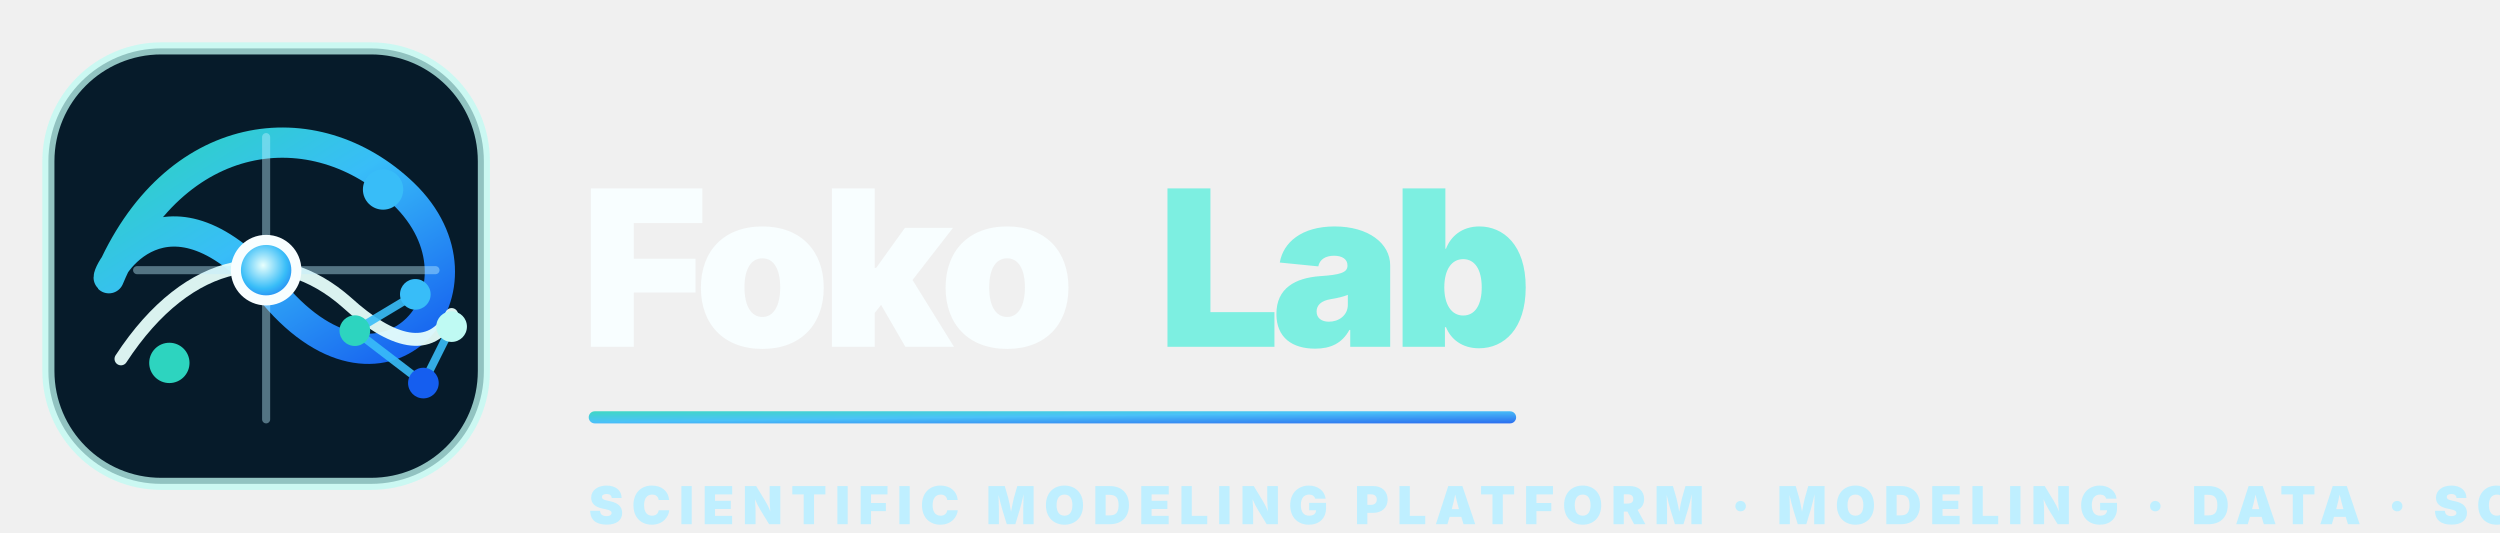
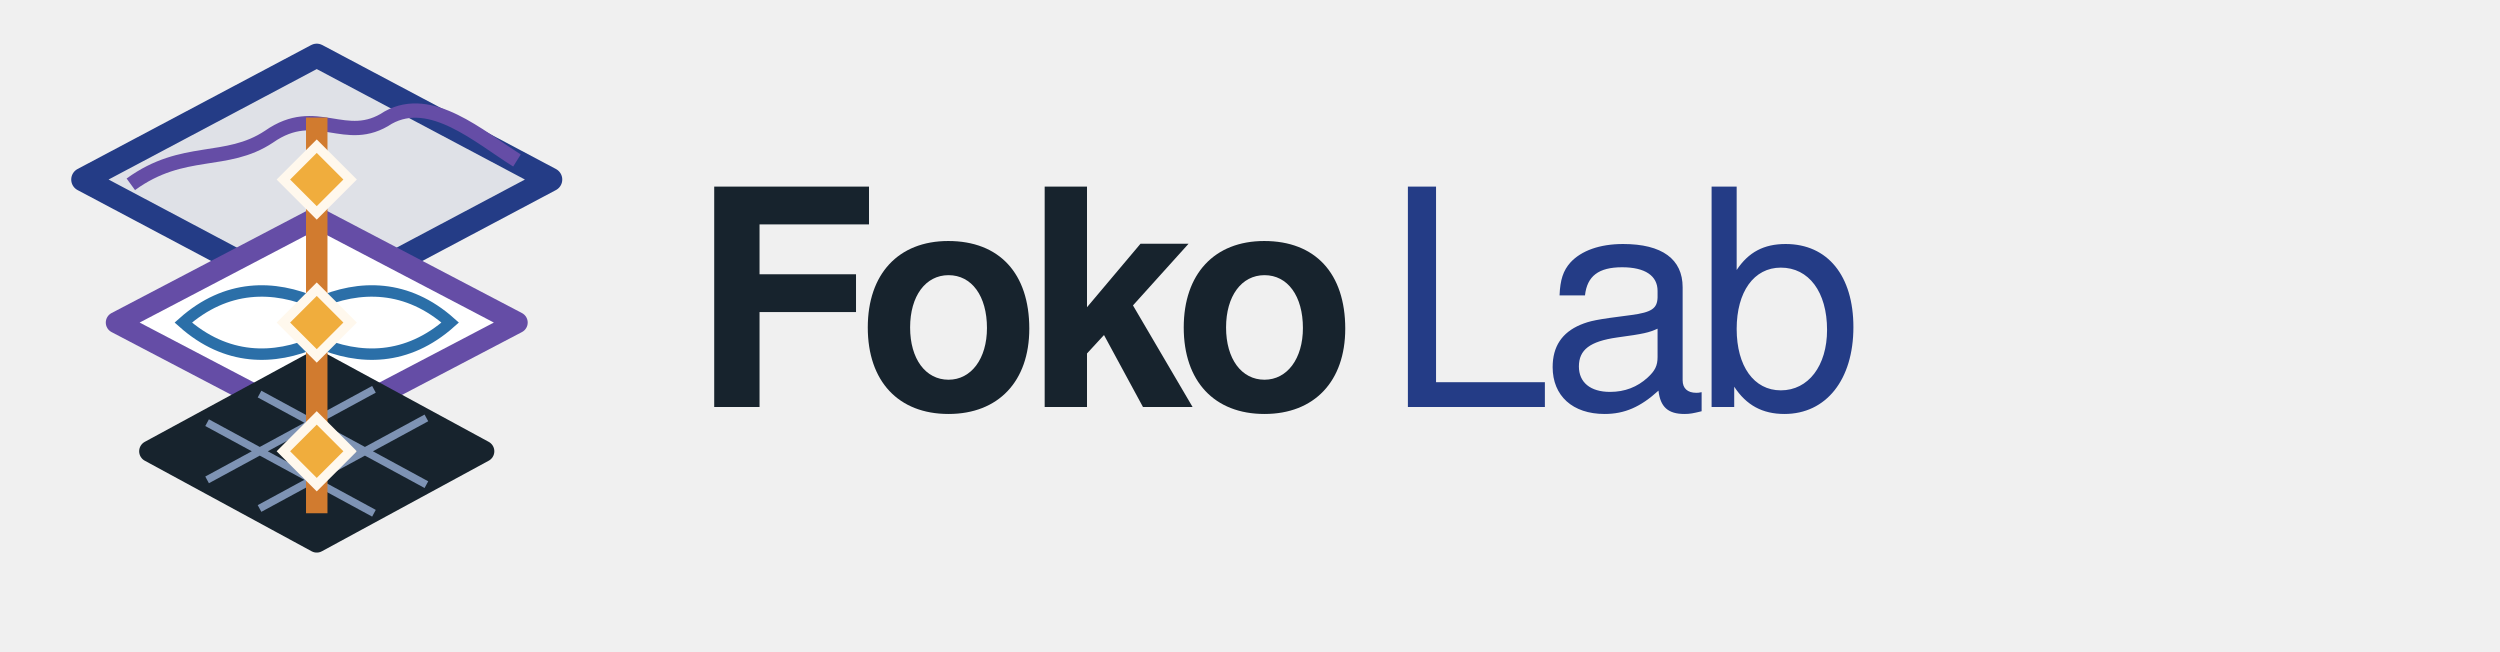
- <svg xmlns="http://www.w3.org/2000/svg" viewBox="0 0 620 132" role="img" aria-labelledby="title desc">
-   <defs>
-     <linearGradient id="orbit" x1="0" y1="0" x2="1" y2="1">
-       <stop offset="0" stop-color="#2DD4BF" />
-       <stop offset="0.45" stop-color="#38BDF8" />
-       <stop offset="1" stop-color="#155EEF" />
-     </linearGradient>
-     <radialGradient id="core" cx="45%" cy="42%" r="70%">
-       <stop offset="0" stop-color="#E8FFFC" />
-       <stop offset="0.55" stop-color="#38BDF8" />
-       <stop offset="1" stop-color="#155EEF" />
-     </radialGradient>
-   </defs>
-   <g transform="translate(12 12)">
-     <rect x="0" y="0" width="108" height="108" rx="28" fill="#061B2A" stroke="#BFFAF3" stroke-opacity=".75" stroke-width="3" />
-     <path d="M15 57 C31 19 66 15 88 36 C112 59 84 94 56 61 C29 29 14 56 15 57 Z" fill="none" stroke="url(#orbit)" stroke-linecap="round" stroke-linejoin="round" stroke-width="7.5" />
-     <path d="M18 77 C35 51 57 48 74 63 C85 73 95 76 100 66" fill="none" stroke="#E8FFFC" stroke-linecap="round" stroke-width="3.2" opacity=".94" />
-     <path d="M22 55 H96 M54 22 V92" stroke="#BFEFFF" stroke-linecap="round" stroke-width="2" opacity=".42" />
-     <circle cx="54" cy="55" r="7.5" fill="url(#core)" stroke="#F8FEFF" stroke-width="2.5" />
-     <circle cx="30" cy="78" r="5" fill="#2DD4BF" />
-     <circle cx="83" cy="35" r="5" fill="#38BDF8" />
-     <g stroke="#38BDF8" stroke-width="2" opacity=".9">
-       <line x1="76" y1="70" x2="91" y2="61" />
-       <line x1="76" y1="70" x2="93" y2="83" />
-       <line x1="93" y1="83" x2="100" y2="69" />
-     </g>
-     <circle cx="76" cy="70" r="3.8" fill="#2DD4BF" />
-     <circle cx="91" cy="61" r="3.8" fill="#38BDF8" />
-     <circle cx="93" cy="83" r="3.8" fill="#155EEF" />
-     <circle cx="100" cy="69" r="3.8" fill="#BFFAF3" />
+ <svg xmlns="http://www.w3.org/2000/svg" viewBox="0 0 430 112" role="img" aria-labelledby="title desc">
+   <g transform="translate(2 3) scale(.82)">
+     <path d="M64 8 113 34 64 60 15 34Z" fill="#243C86" fill-opacity=".08" stroke="#243C86" stroke-width="5" stroke-linejoin="round" />
+     <path d="M25 35C36 27 45 31 54 25C64 18 70 27 79 21C88 16 98 25 106 30" fill="none" stroke="#654DA6" stroke-width="3" />
+     <path d="M64 42 106 64 64 86 22 64Z" fill="#FFFFFF" stroke="#654DA6" stroke-width="4.5" stroke-linejoin="round" />
+     <path d="M36 64C45 56 55 56 64 60C73 56 83 56 92 64C83 72 73 72 64 68C55 72 45 72 36 64Z" fill="none" stroke="#2B6FA8" stroke-width="2.4" />
+     <path d="M64 72 99 91 64 110 29 91Z" fill="#17232D" stroke="#17232D" stroke-width="4.5" stroke-linejoin="round" />
+     <path d="M41 85 76 104M52 79 87 98M41 97 76 78M52 103 87 84" stroke="#7E93B4" stroke-width="1.6" />
+     <path d="M64 21V104" stroke="#D17B2F" stroke-width="4.5" />
+     <path d="M64 27 71 34 64 41 57 34ZM64 57 71 64 64 71 57 64ZM64 84 71 91 64 98 57 91Z" fill="#F0AD3D" stroke="#FFF8ED" stroke-width="2" />
  </g>
-   <g transform="translate(144 36)">
-     <text x="0" y="50" font-family="Inter, ui-sans-serif, system-ui, -apple-system, Segoe UI, Arial, sans-serif" font-size="54" font-weight="950" letter-spacing="-2.3" fill="#F8FEFF">Foko</text>
-     <text x="143" y="50" font-family="Inter, ui-sans-serif, system-ui, -apple-system, Segoe UI, Arial, sans-serif" font-size="54" font-weight="950" letter-spacing="-2.3" fill="#7DEFE1">Lab</text>
-     <rect x="2" y="66" width="230" height="3" rx="1.5" fill="url(#orbit)" opacity=".9" />
-     <text x="2" y="94" font-family="Inter, ui-sans-serif, system-ui, -apple-system, Segoe UI, Arial, sans-serif" font-size="13" font-weight="850" letter-spacing="2" fill="#BFEFFF">SCIENTIFIC MODELING PLATFORM · MODELING · DATA · SCIML</text>
+   <g font-family="Nimbus Sans, Arial, Helvetica, sans-serif">
+     <text x="119" y="70" fill="#17232D" font-size="52" font-weight="700" letter-spacing="-2.6">Foko</text>
+     <text x="238" y="70" fill="#243C86" font-size="52" font-weight="500" letter-spacing="-2.2">Lab</text>
  </g>
</svg>
